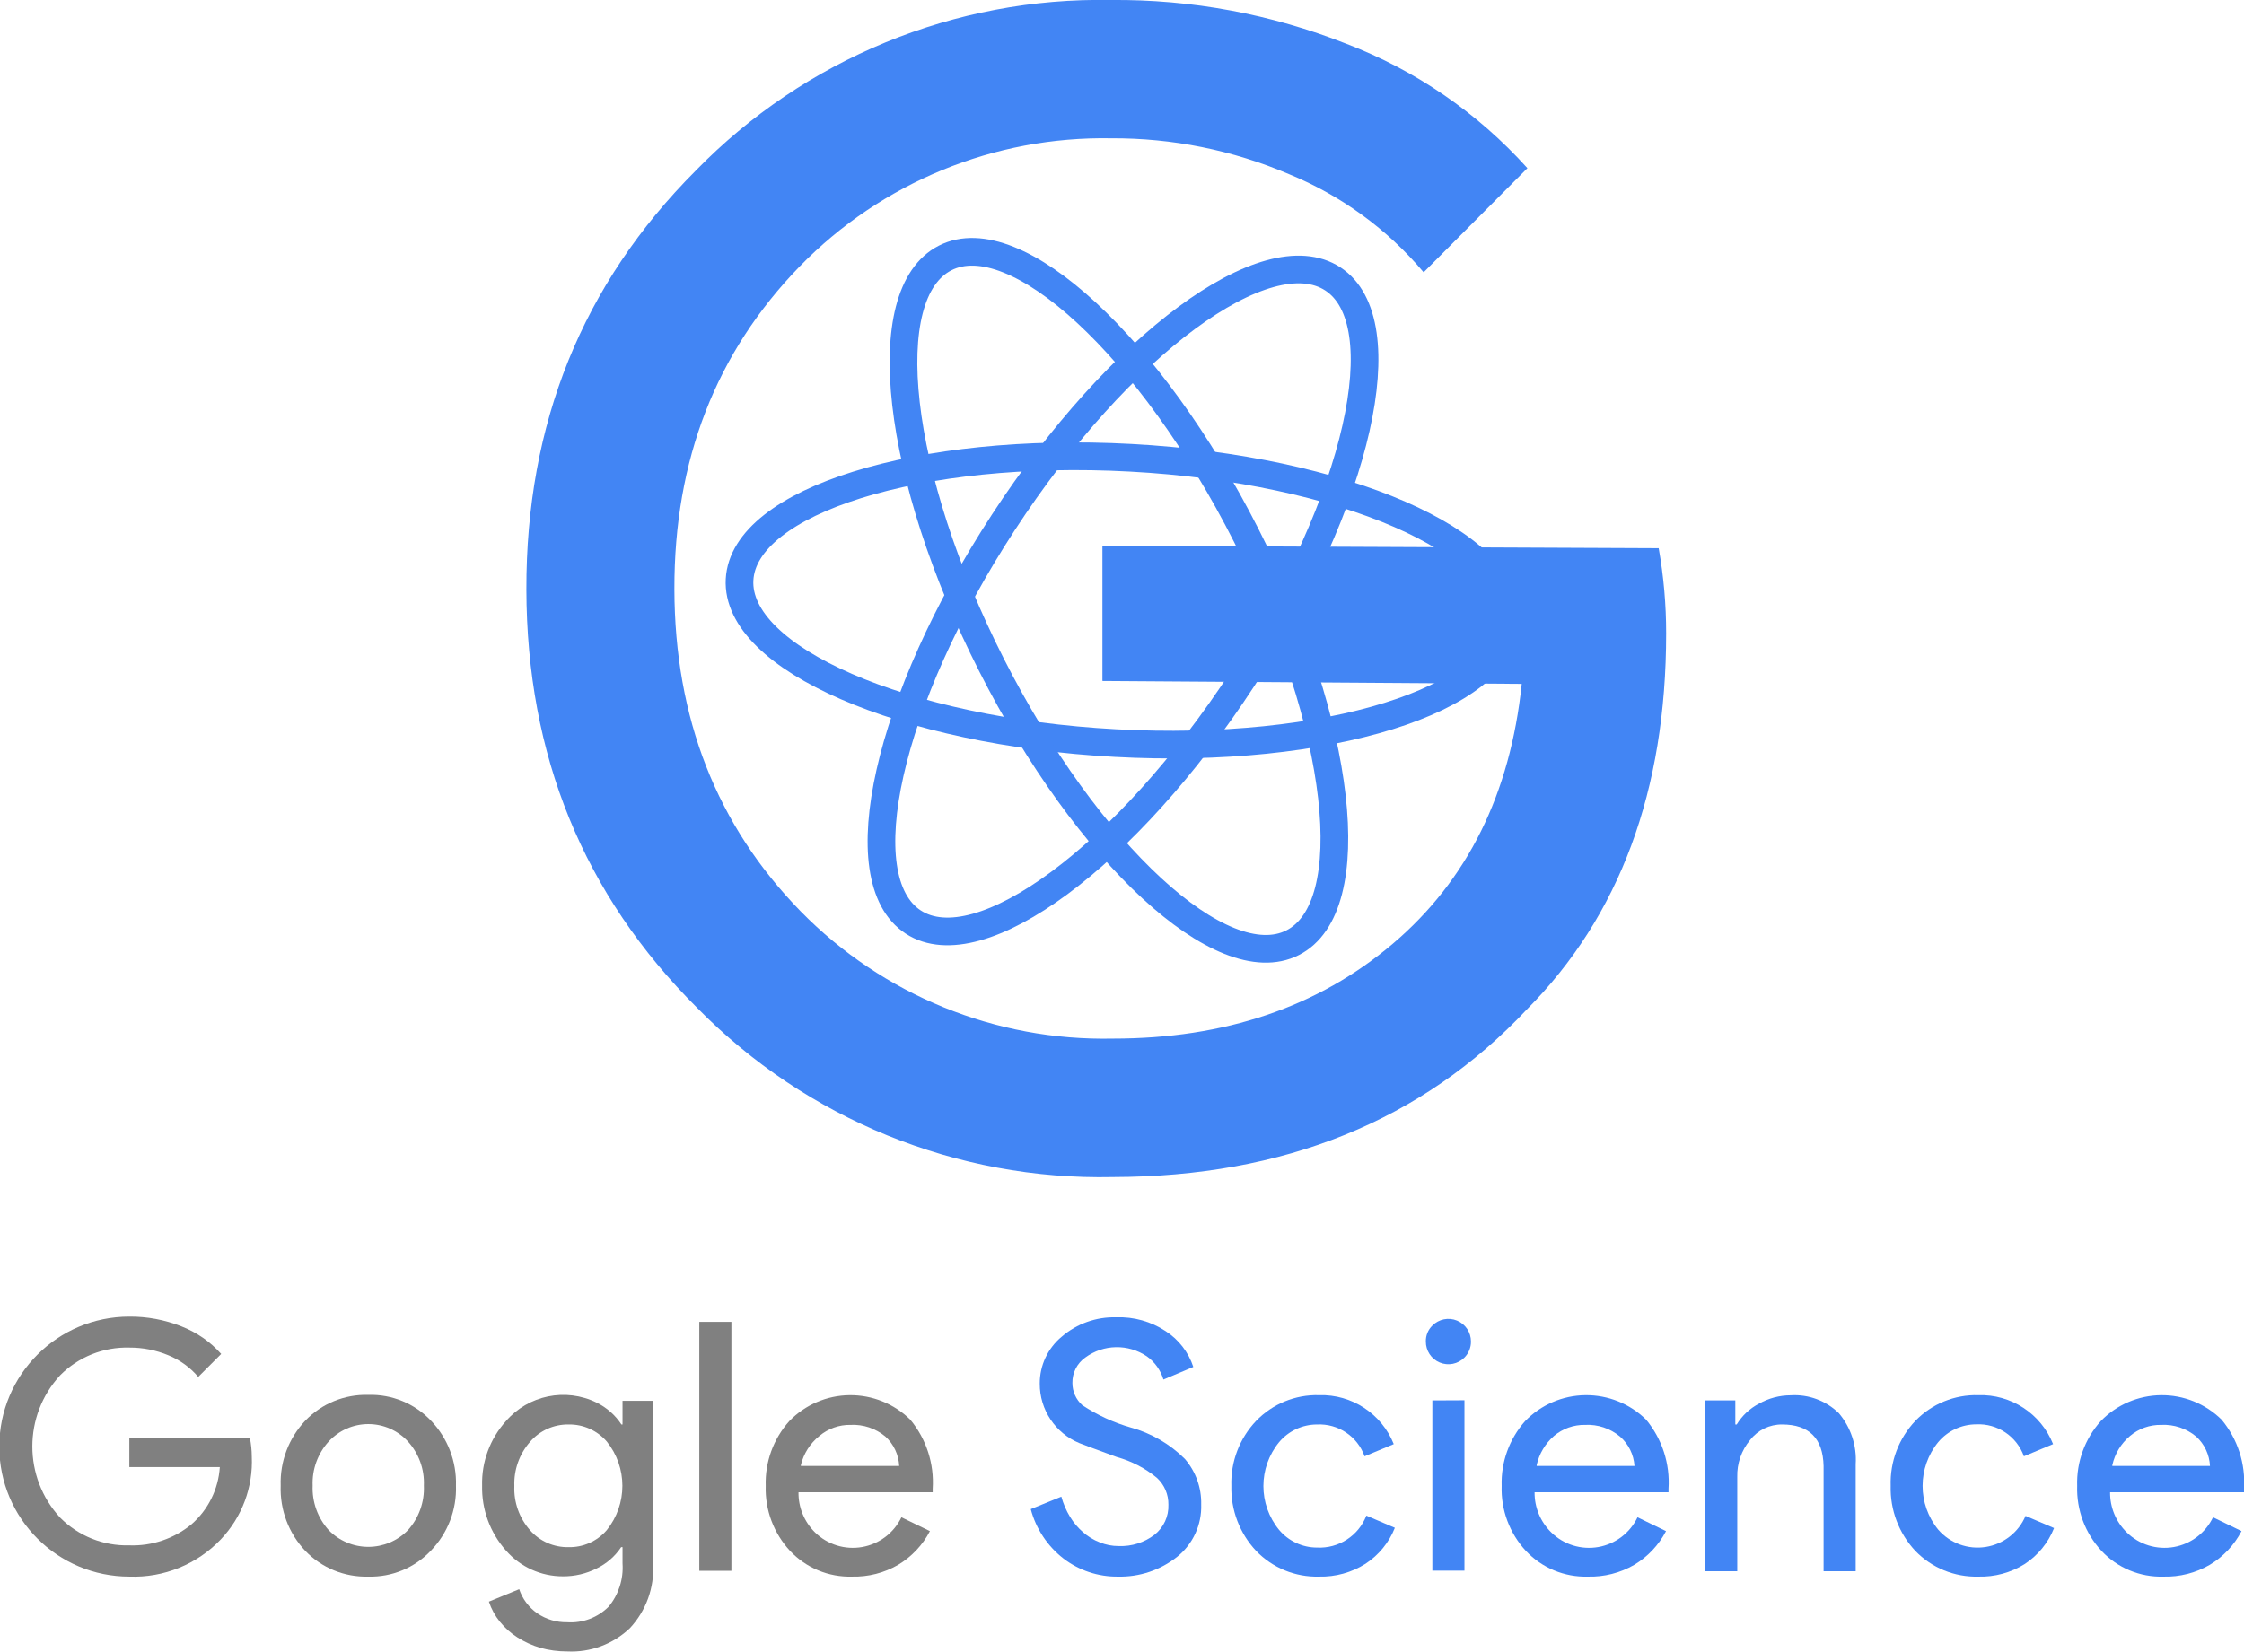
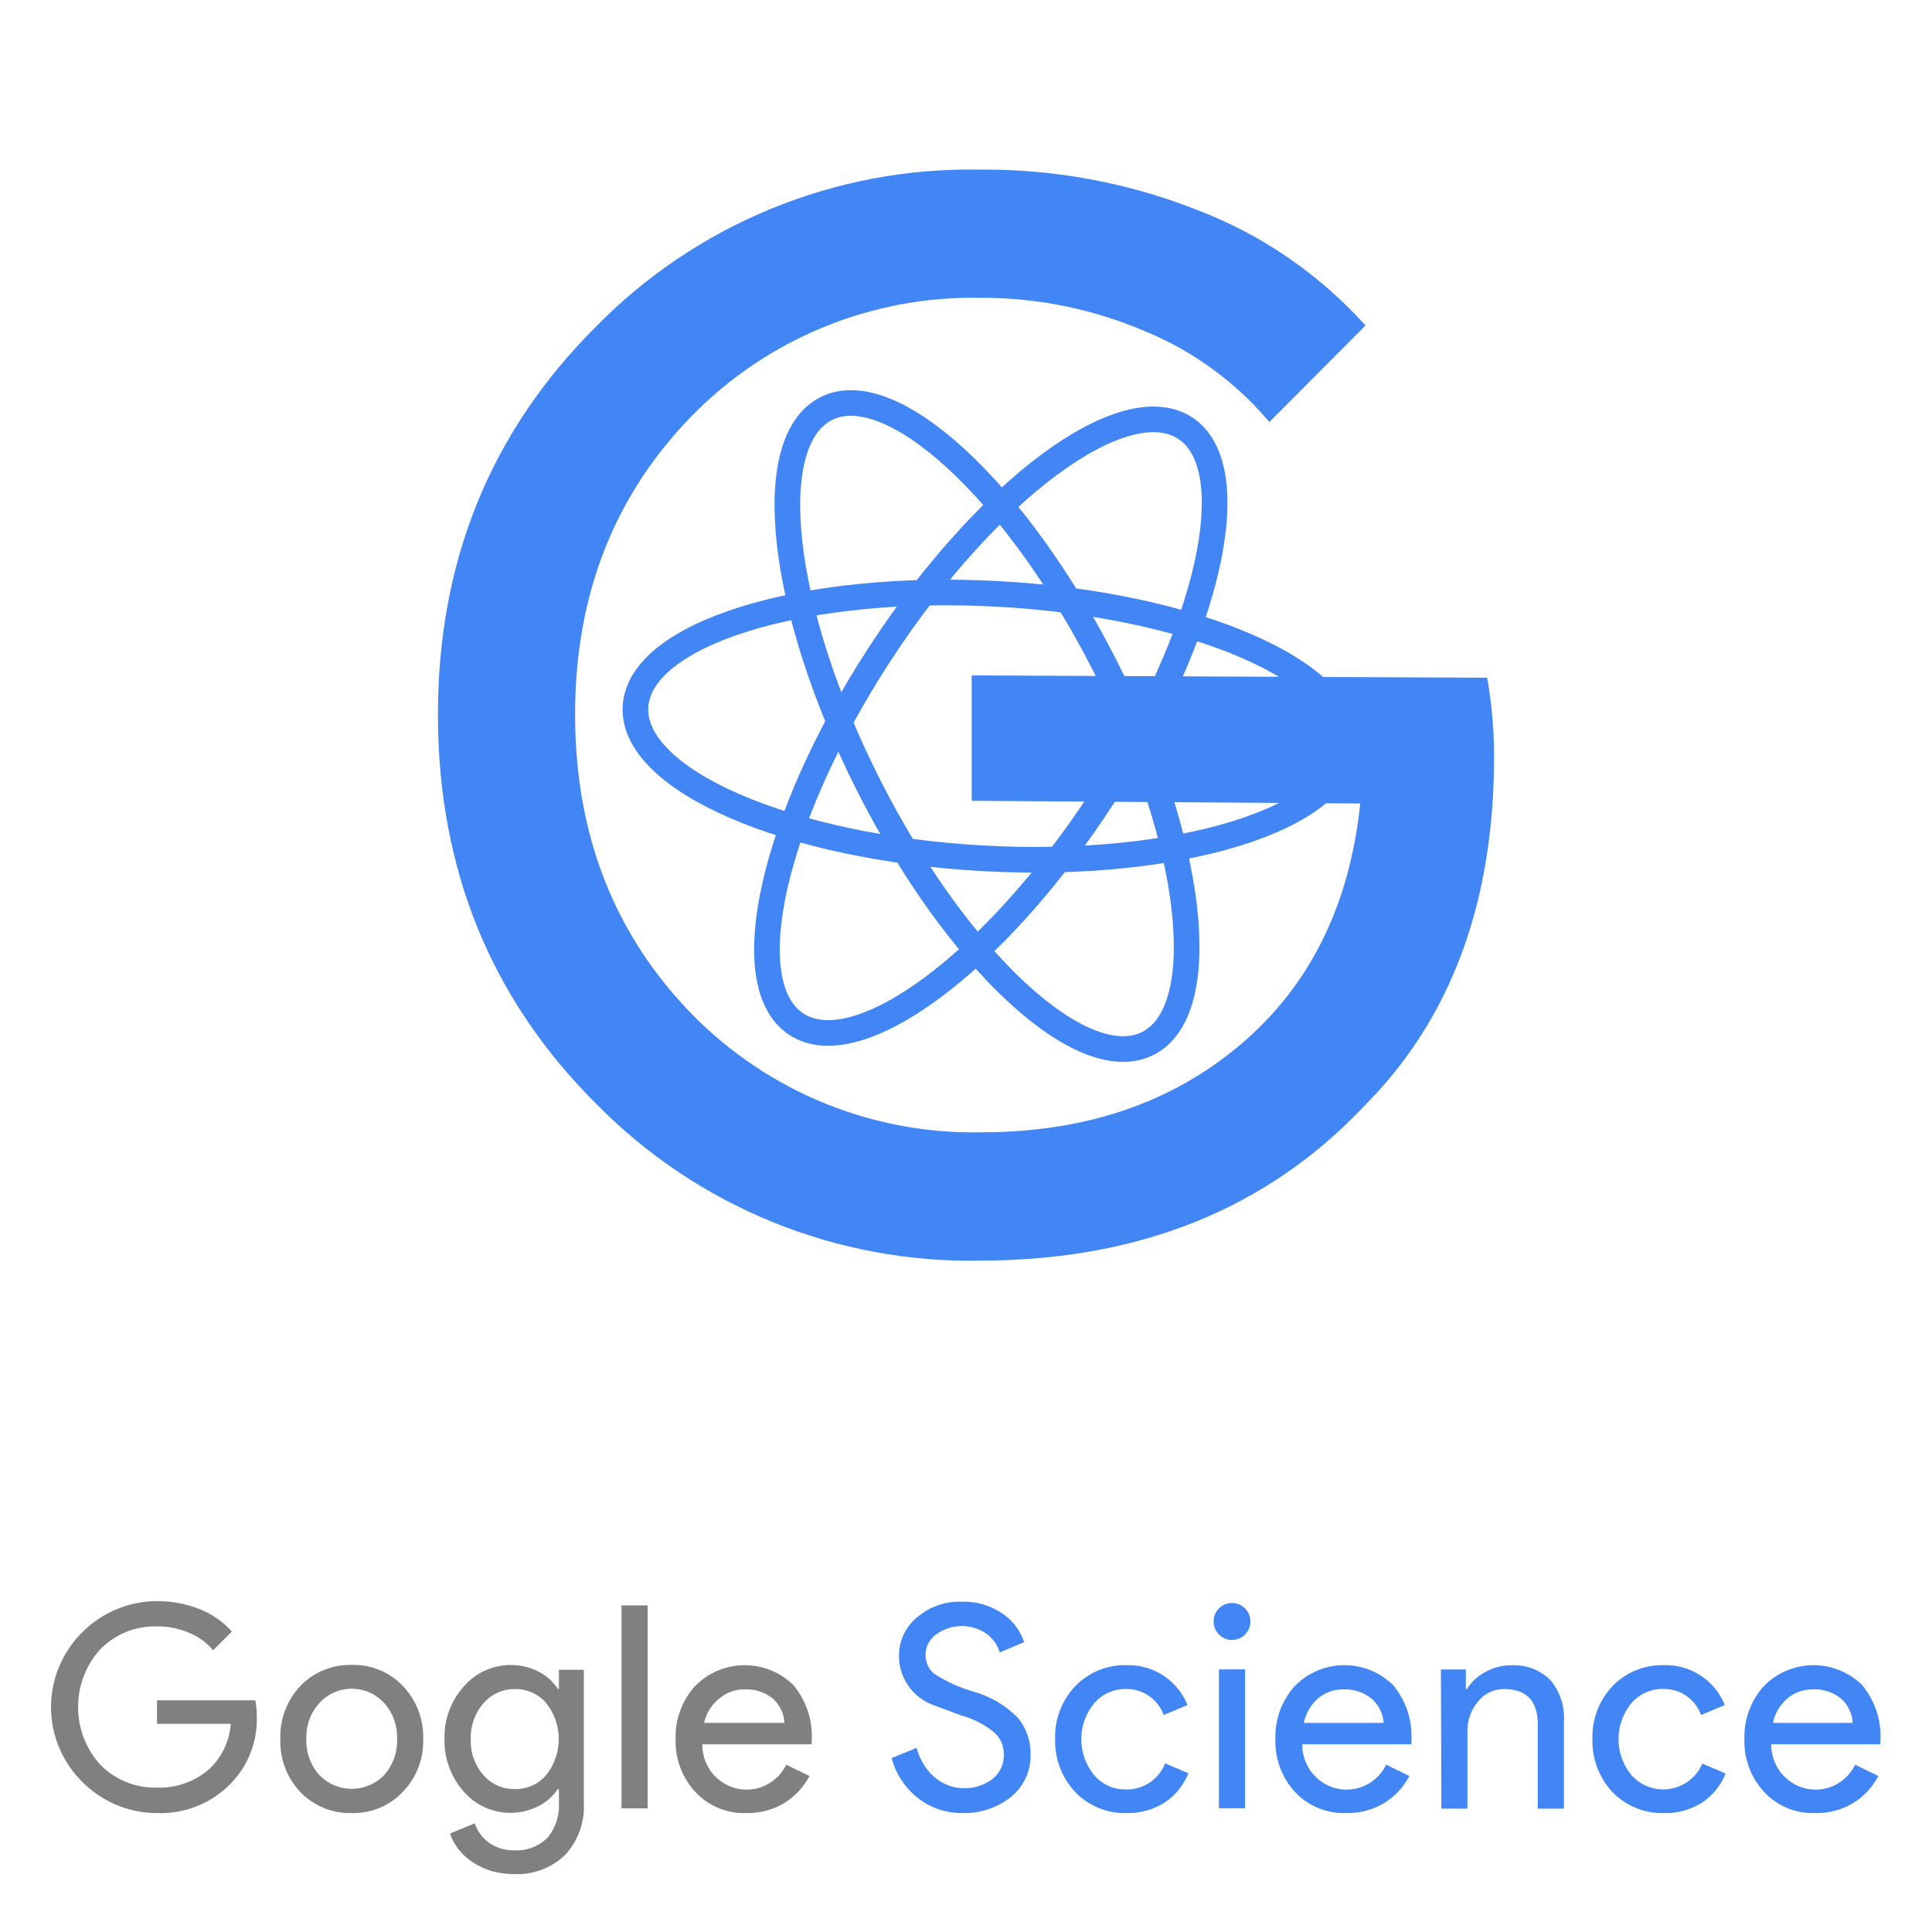
- <svg xmlns="http://www.w3.org/2000/svg" viewBox="0 0 162.21 119.41">
-   <defs>
-     <style>.cls-1{fill:gray;}.cls-2{fill:#4285f4;}.cls-3{fill:none;stroke:#4285f4;stroke-miterlimit:10;stroke-width:2px;}</style>
-   </defs>
-   <g id="Layer_2" data-name="Layer 2">
-     <g id="Layer_1-2" data-name="Layer 1">
-       <path class="cls-1" d="M18.2,105.31a8.15,8.15,0,0,1-2.24,6A8.68,8.68,0,0,1,9.35,114a9.4,9.4,0,1,1,0-18.8,10,10,0,0,1,3.75.7,7.51,7.51,0,0,1,2.89,2l-1.66,1.66A5.61,5.61,0,0,0,12.18,98a7.22,7.22,0,0,0-2.83-.56,6.78,6.78,0,0,0-5,2,7.6,7.6,0,0,0,0,10.3,6.78,6.78,0,0,0,5,2,6.69,6.69,0,0,0,4.48-1.51,6,6,0,0,0,2.06-4.15H9.35V104h8.72A7.19,7.19,0,0,1,18.2,105.31Z" />
-       <path class="cls-1" d="M20.29,107.42a6.52,6.52,0,0,1,1.78-4.7,6.08,6.08,0,0,1,4.55-1.86,6,6,0,0,1,4.53,1.86,6.5,6.5,0,0,1,1.81,4.7,6.43,6.43,0,0,1-1.81,4.7A6,6,0,0,1,26.62,114a6.08,6.08,0,0,1-4.55-1.86A6.52,6.52,0,0,1,20.29,107.42Zm2.31,0a4.53,4.53,0,0,0,1.16,3.22,4,4,0,0,0,5.73,0,4.52,4.52,0,0,0,1.15-3.22,4.46,4.46,0,0,0-1.15-3.19,3.89,3.89,0,0,0-5.73,0A4.47,4.47,0,0,0,22.6,107.42Z" />
-       <path class="cls-1" d="M41,119.41a7.11,7.11,0,0,1-1.94-.26,6.52,6.52,0,0,1-1.65-.75,5.28,5.28,0,0,1-1.27-1.13,4.61,4.61,0,0,1-.8-1.46l2.19-.9a3.48,3.48,0,0,0,1.3,1.74,3.71,3.71,0,0,0,2.17.65A3.86,3.86,0,0,0,44,116.17,4.43,4.43,0,0,0,45,113.05v-1.18h-.1a4.43,4.43,0,0,1-1.77,1.54,5.3,5.3,0,0,1-2.43.57,5.45,5.45,0,0,1-4.14-1.88,6.84,6.84,0,0,1-1.71-4.68,6.71,6.71,0,0,1,1.71-4.65,5.48,5.48,0,0,1,6.57-1.35A4.53,4.53,0,0,1,44.92,103H45v-1.71h2.21v11.79a6.28,6.28,0,0,1-1.68,4.65A6.12,6.12,0,0,1,41,119.41Zm.07-7.54a3.54,3.54,0,0,0,2.79-1.23,5.11,5.11,0,0,0,0-6.41A3.56,3.56,0,0,0,41.1,103a3.6,3.6,0,0,0-2.79,1.26,4.59,4.59,0,0,0-1.13,3.19,4.54,4.54,0,0,0,1.13,3.19A3.6,3.6,0,0,0,41.1,111.87Z" />
-       <path class="cls-1" d="M52.87,95.58v18H50.55v-18Z" />
-       <path class="cls-1" d="M61.59,114a5.91,5.91,0,0,1-4.48-1.86,6.59,6.59,0,0,1-1.76-4.7,6.69,6.69,0,0,1,1.71-4.69,6.16,6.16,0,0,1,8.74-.1,7.1,7.1,0,0,1,1.62,5l0,.25H57.72a4,4,0,0,0,1.2,2.91,3.9,3.9,0,0,0,6.24-1.1l2.06,1a6.15,6.15,0,0,1-2.3,2.44A6.33,6.33,0,0,1,61.59,114Zm-3.7-8H65a3.08,3.08,0,0,0-1-2.13,3.64,3.64,0,0,0-2.52-.84,3.39,3.39,0,0,0-2.25.8A3.85,3.85,0,0,0,57.89,105.94Z" />
-       <path class="cls-2" d="M86.83,108.78a4.66,4.66,0,0,1-1.74,3.79A6.61,6.61,0,0,1,80.82,114a6.34,6.34,0,0,1-3.95-1.31,6.69,6.69,0,0,1-2.36-3.57l2.21-.9a5.81,5.81,0,0,0,.63,1.46,4.65,4.65,0,0,0,.94,1.11,3.91,3.91,0,0,0,1.2.73,3.54,3.54,0,0,0,1.38.27,4,4,0,0,0,2.59-.82,2.65,2.65,0,0,0,1-2.17,2.58,2.58,0,0,0-.83-1.94,7.86,7.86,0,0,0-2.91-1.51c-1.44-.52-2.34-.87-2.69-1a4.63,4.63,0,0,1-2.87-4.3,4.38,4.38,0,0,1,1.59-3.4,5.79,5.79,0,0,1,3.94-1.4,6.07,6.07,0,0,1,3.57,1,4.9,4.9,0,0,1,2,2.59l-2.16.91a3.19,3.19,0,0,0-1.19-1.67,3.86,3.86,0,0,0-4.46.08,2.2,2.2,0,0,0-.93,1.84,2.15,2.15,0,0,0,.72,1.61,12.78,12.78,0,0,0,3.5,1.61,8.86,8.86,0,0,1,3.91,2.27A4.87,4.87,0,0,1,86.83,108.78Z" />
-       <path class="cls-2" d="M95.35,114a6.08,6.08,0,0,1-4.55-1.86,6.62,6.62,0,0,1-1.79-4.7,6.52,6.52,0,0,1,1.79-4.7,6.08,6.08,0,0,1,4.55-1.86,5.63,5.63,0,0,1,5.4,3.54l-2.11.88A3.47,3.47,0,0,0,95.2,103a3.58,3.58,0,0,0-2.74,1.28,5,5,0,0,0,0,6.34,3.58,3.58,0,0,0,2.74,1.28,3.63,3.63,0,0,0,3.57-2.31l2.06.88a5.55,5.55,0,0,1-2.12,2.6A6,6,0,0,1,95.35,114Z" />
-       <path class="cls-2" d="M106.33,97a1.62,1.62,0,0,1-.47,1.16A1.63,1.63,0,0,1,103.07,97a1.54,1.54,0,0,1,.47-1.15A1.63,1.63,0,0,1,106.33,97Zm-.47,4.25v12.32h-2.32V101.26Z" />
-       <path class="cls-2" d="M114.78,114a5.91,5.91,0,0,1-4.48-1.86,6.58,6.58,0,0,1-1.75-4.7,6.73,6.73,0,0,1,1.7-4.69,6.16,6.16,0,0,1,8.74-.1,7.1,7.1,0,0,1,1.62,5l0,.25h-9.68a4,4,0,0,0,1.21,2.91,3.89,3.89,0,0,0,6.23-1.1l2.06,1a6.15,6.15,0,0,1-2.3,2.44A6.33,6.33,0,0,1,114.78,114Zm-3.7-8h7.07a3.08,3.08,0,0,0-1.05-2.13,3.64,3.64,0,0,0-2.52-.84,3.39,3.39,0,0,0-2.25.8A3.91,3.91,0,0,0,111.08,105.94Z" />
-       <path class="cls-2" d="M123.23,101.26h2.21V103h.1a4.1,4.1,0,0,1,1.62-1.51,4.68,4.68,0,0,1,2.28-.6,4.58,4.58,0,0,1,3.48,1.29,5.2,5.2,0,0,1,1.22,3.69v7.74h-2.32V106q-.07-3-3-3a2.88,2.88,0,0,0-2.31,1.12,4,4,0,0,0-.93,2.68v6.81h-2.31Z" />
-       <path class="cls-2" d="M143,114a6.1,6.1,0,0,1-4.55-1.86,6.62,6.62,0,0,1-1.78-4.7,6.52,6.52,0,0,1,1.78-4.7,6.1,6.1,0,0,1,4.55-1.86,5.63,5.63,0,0,1,5.41,3.54l-2.11.88a3.48,3.48,0,0,0-3.45-2.31,3.6,3.6,0,0,0-2.74,1.28,5,5,0,0,0,0,6.34,3.77,3.77,0,0,0,6.31-1l2.06.88a5.55,5.55,0,0,1-2.12,2.6A6,6,0,0,1,143,114Z" />
-       <path class="cls-2" d="M156.38,114a5.88,5.88,0,0,1-4.47-1.86,6.59,6.59,0,0,1-1.76-4.7,6.69,6.69,0,0,1,1.71-4.69,6.15,6.15,0,0,1,8.73-.1,7.1,7.1,0,0,1,1.62,5l0,.25h-9.68a4,4,0,0,0,1.21,2.91,3.89,3.89,0,0,0,6.23-1.1l2.06,1a6.15,6.15,0,0,1-2.3,2.44A6.33,6.33,0,0,1,156.38,114Zm-3.69-8h7.06a3.07,3.07,0,0,0-1-2.13,3.66,3.66,0,0,0-2.53-.84,3.39,3.39,0,0,0-2.25.8A3.84,3.84,0,0,0,152.69,105.94Z" />
-       <path class="cls-2" d="M120.44,45.79q0,17.07-10.08,27.21Q99,85.07,80.45,85.11A40.87,40.87,0,0,1,50.39,72.87Q38.09,60.62,38.05,42.63T50.29,12.34A40.84,40.84,0,0,1,80.31,0a45.17,45.17,0,0,1,17,3.16,33.88,33.88,0,0,1,13.1,9l-7.5,7.53a25.23,25.23,0,0,0-9.74-7.1A32.29,32.29,0,0,0,80.32,10a30.64,30.64,0,0,0-22.51,9.26q-9.09,9.35-9.06,23.34t9.14,23.31A30.69,30.69,0,0,0,80.44,75.1q12.16,0,20.24-6.86T110,49.45l-30.31-.21,0-9.78,40.21.18A35.06,35.06,0,0,1,120.44,45.79Z" />
-       <ellipse class="cls-3" cx="81.17" cy="43.42" rx="10.33" ry="27.76" transform="translate(33.42 122.11) rotate(-86.89)" />
-       <ellipse class="cls-3" cx="80.88" cy="43.4" rx="10.33" ry="27.76" transform="translate(-10.88 41.28) rotate(-26.89)" />
-       <ellipse class="cls-3" cx="81.17" cy="43.42" rx="27.76" ry="10.33" transform="translate(0.47 87.69) rotate(-56.89)" />
+ <svg xmlns="http://www.w3.org/2000/svg" width="100%" height="100%" viewBox="0 0 160 160" version="1.1" xml:space="preserve" style="fill-rule:evenodd;clip-rule:evenodd;stroke-miterlimit:10;">
+   <g transform="matrix(0.933692,0,0,0.933692,4.27176,24.2539)">
+     <g id="Layer_2">
+       <g id="Layer_1-2">
+         <g transform="matrix(1,0,0,1,0,20.8386)">
+           <path d="M18.2,105.31C18.303,107.531 17.493,109.7 15.96,111.31C14.245,113.112 11.836,114.092 9.35,114C4.193,114 -0.05,109.757 -0.05,104.6C-0.05,99.443 4.193,95.2 9.35,95.2C10.633,95.191 11.907,95.428 13.1,95.9C14.208,96.329 15.198,97.014 15.99,97.9L14.33,99.56C13.749,98.875 13.011,98.34 12.18,98C11.284,97.625 10.321,97.434 9.35,97.44C7.48,97.388 5.668,98.112 4.35,99.44C1.683,102.334 1.683,106.846 4.35,109.74C5.668,111.068 7.48,111.792 9.35,111.74C10.977,111.799 12.571,111.262 13.83,110.23C15.044,109.179 15.787,107.683 15.89,106.08L9.35,106.08L9.35,104L18.07,104C18.153,104.432 18.197,104.87 18.2,105.31Z" style="fill:rgb(128,128,128);fill-rule:nonzero;" />
+         </g>
+         <g transform="matrix(1,0,0,1,0,20.8386)">
+           <path d="M20.29,107.42C20.231,105.679 20.873,103.985 22.07,102.72C23.257,101.488 24.91,100.812 26.62,100.86C28.325,100.808 29.974,101.485 31.15,102.72C32.36,103.979 33.013,105.674 32.96,107.42C33.021,109.167 32.367,110.865 31.15,112.12C29.977,113.363 28.328,114.047 26.62,114C24.91,114.048 23.257,113.372 22.07,112.14C20.868,110.87 20.226,109.168 20.29,107.42ZM22.6,107.42C22.551,108.603 22.967,109.76 23.76,110.64C24.513,111.412 25.547,111.849 26.625,111.849C27.703,111.849 28.737,111.412 29.49,110.64C30.28,109.759 30.693,108.602 30.64,107.42C30.692,106.247 30.278,105.1 29.49,104.23C28.754,103.428 27.714,102.971 26.625,102.971C25.536,102.971 24.496,103.428 23.76,104.23C22.969,105.099 22.552,106.246 22.6,107.42Z" style="fill:rgb(128,128,128);fill-rule:nonzero;" />
+         </g>
+         <g transform="matrix(1,0,0,1,0,20.8386)">
+           <path d="M41,119.41C40.344,119.413 39.692,119.326 39.06,119.15C38.478,118.978 37.922,118.726 37.41,118.4C36.928,118.094 36.5,117.713 36.14,117.27C35.787,116.836 35.516,116.341 35.34,115.81L37.53,114.91C37.767,115.614 38.222,116.224 38.83,116.65C39.468,117.088 40.227,117.315 41,117.3C42.116,117.376 43.212,116.963 44,116.17C44.72,115.296 45.078,114.179 45,113.05L45,111.87L44.9,111.87C44.459,112.533 43.848,113.065 43.13,113.41C42.377,113.791 41.544,113.986 40.7,113.98C39.113,113.986 37.6,113.299 36.56,112.1C35.422,110.811 34.811,109.139 34.85,107.42C34.806,105.709 35.418,104.045 36.56,102.77C38.182,100.882 40.895,100.324 43.13,101.42C43.857,101.777 44.475,102.323 44.92,103L45,103L45,101.29L47.21,101.29L47.21,113.08C47.309,114.794 46.702,116.475 45.53,117.73C44.315,118.887 42.676,119.495 41,119.41ZM41.07,111.87C42.137,111.902 43.164,111.45 43.86,110.64C45.361,108.776 45.361,106.094 43.86,104.23C43.169,103.431 42.156,102.98 41.1,103C40.029,102.984 39.006,103.446 38.31,104.26C37.541,105.14 37.137,106.282 37.18,107.45C37.131,108.619 37.537,109.762 38.31,110.64C39.011,111.443 40.034,111.894 41.1,111.87L41.07,111.87Z" style="fill:rgb(128,128,128);fill-rule:nonzero;" />
+         </g>
+         <g transform="matrix(1,0,0,1,0,20.8386)">
+           <rect x="50.55" y="95.58" width="2.32" height="18" style="fill:rgb(128,128,128);fill-rule:nonzero;" />
+         </g>
+         <g transform="matrix(1,0,0,1,0,20.8386)">
+           <path d="M61.59,114C59.9,114.05 58.268,113.372 57.11,112.14C55.927,110.867 55.294,109.177 55.35,107.44C55.294,105.715 55.907,104.034 57.06,102.75C58.22,101.556 59.815,100.881 61.48,100.881C63.096,100.881 64.648,101.517 65.8,102.65C66.959,104.048 67.539,105.838 67.42,107.65L67.42,107.9L57.72,107.9C57.705,108.993 58.139,110.045 58.92,110.81C59.648,111.521 60.627,111.92 61.645,111.92C63.142,111.92 64.512,111.059 65.16,109.71L67.22,110.71C66.694,111.721 65.898,112.565 64.92,113.15C63.91,113.735 62.757,114.029 61.59,114ZM57.89,106L65,106C64.962,105.186 64.602,104.419 64,103.87C63.296,103.283 62.396,102.983 61.48,103.03C60.658,103.015 59.858,103.299 59.23,103.83C58.561,104.365 58.09,105.107 57.89,105.94L57.89,106Z" style="fill:rgb(128,128,128);fill-rule:nonzero;" />
+         </g>
+         <g transform="matrix(1,0,0,1,0,20.8386)">
+           <path d="M86.83,108.78C86.879,110.246 86.234,111.652 85.09,112.57C83.878,113.532 82.366,114.038 80.82,114C79.394,114.02 78.002,113.558 76.87,112.69C75.714,111.791 74.884,110.536 74.51,109.12L76.72,108.22C76.862,108.733 77.074,109.225 77.35,109.68C77.603,110.097 77.92,110.472 78.29,110.79C78.643,111.104 79.049,111.351 79.49,111.52C79.927,111.701 80.397,111.793 80.87,111.79C81.802,111.827 82.719,111.537 83.46,110.97C84.118,110.447 84.49,109.64 84.46,108.8C84.473,108.065 84.17,107.359 83.63,106.86C82.777,106.158 81.785,105.643 80.72,105.35C79.28,104.83 78.38,104.48 78.03,104.35C76.291,103.635 75.153,101.93 75.16,100.05C75.153,98.736 75.737,97.487 76.75,96.65C77.843,95.709 79.249,95.21 80.69,95.25C81.955,95.203 83.204,95.553 84.26,96.25C85.204,96.859 85.91,97.773 86.26,98.84L84.1,99.75C83.898,99.078 83.48,98.49 82.91,98.08C81.56,97.16 79.766,97.192 78.45,98.16C77.855,98.581 77.506,99.271 77.52,100C77.519,100.615 77.781,101.201 78.24,101.61C79.319,102.32 80.499,102.863 81.74,103.22C83.218,103.626 84.565,104.408 85.65,105.49C86.437,106.403 86.857,107.575 86.83,108.78Z" style="fill:rgb(66,133,244);fill-rule:nonzero;" />
+         </g>
+         <g transform="matrix(1,0,0,1,0,20.8386)">
+           <path d="M95.35,114C93.64,114.048 91.987,113.372 90.8,112.14C89.609,110.87 88.965,109.18 89.01,107.44C88.954,105.698 89.599,104.004 90.8,102.74C91.987,101.508 93.64,100.832 95.35,100.88C97.71,100.808 99.875,102.228 100.75,104.42L98.64,105.3C98.127,103.863 96.724,102.925 95.2,103C94.143,103.001 93.139,103.47 92.46,104.28C90.955,106.116 90.955,108.784 92.46,110.62C93.139,111.43 94.143,111.899 95.2,111.9C96.76,111.98 98.204,111.046 98.77,109.59L100.83,110.47C100.409,111.534 99.668,112.443 98.71,113.07C97.707,113.706 96.537,114.029 95.35,114Z" style="fill:rgb(66,133,244);fill-rule:nonzero;" />
+         </g>
+         <g transform="matrix(1,0,0,1,0,20.8386)">
+           <path d="M106.33,97C106.335,97.434 106.166,97.852 105.86,98.16C105.554,98.47 105.136,98.645 104.7,98.645C103.806,98.645 103.07,97.909 103.07,97.015C103.07,97.01 103.07,97.005 103.07,97C103.058,96.568 103.229,96.15 103.54,95.85C103.846,95.54 104.264,95.365 104.7,95.365C105.594,95.365 106.33,96.101 106.33,96.995C106.33,96.997 106.33,96.998 106.33,97ZM105.86,101.25L105.86,113.57L103.54,113.57L103.54,101.26L105.86,101.25Z" style="fill:rgb(66,133,244);fill-rule:nonzero;" />
+         </g>
+         <g transform="matrix(1,0,0,1,0,20.8386)">
+           <path d="M114.78,114C113.09,114.05 111.458,113.372 110.3,112.14C109.12,110.866 108.49,109.176 108.55,107.44C108.495,105.717 109.104,104.037 110.25,102.75C111.41,101.556 113.005,100.881 114.67,100.881C116.286,100.881 117.838,101.517 118.99,102.65C120.149,104.048 120.729,105.838 120.61,107.65L120.61,107.9L110.93,107.9C110.918,108.994 111.356,110.047 112.14,110.81C112.867,111.521 113.844,111.92 114.861,111.92C116.356,111.92 117.724,111.058 118.37,109.71L120.43,110.71C119.904,111.721 119.108,112.565 118.13,113.15C117.114,113.739 115.954,114.033 114.78,114ZM111.08,106L118.15,106C118.099,105.179 117.72,104.411 117.1,103.87C116.396,103.283 115.496,102.983 114.58,103.03C113.758,103.015 112.958,103.299 112.33,103.83C111.698,104.381 111.26,105.121 111.08,105.94L111.08,106Z" style="fill:rgb(66,133,244);fill-rule:nonzero;" />
+         </g>
+         <g transform="matrix(1,0,0,1,0,20.8386)">
+           <path d="M123.23,101.26L125.44,101.26L125.44,103L125.54,103C125.931,102.358 126.492,101.835 127.16,101.49C127.856,101.099 128.641,100.892 129.44,100.89C130.729,100.81 131.994,101.279 132.92,102.18C133.788,103.206 134.226,104.529 134.14,105.87L134.14,113.61L131.82,113.61L131.82,106C131.773,104 130.773,103 128.82,103C127.918,102.991 127.061,103.406 126.51,104.12C125.883,104.87 125.552,105.823 125.58,106.8L125.58,113.61L123.27,113.61L123.23,101.26Z" style="fill:rgb(66,133,244);fill-rule:nonzero;" />
+         </g>
+         <g transform="matrix(1,0,0,1,0,20.8386)">
+           <path d="M143,114C141.29,114.046 139.638,113.37 138.45,112.14C137.262,110.869 136.622,109.179 136.67,107.44C136.611,105.699 137.253,104.005 138.45,102.74C139.638,101.51 141.29,100.834 143,100.88C145.363,100.804 147.534,102.224 148.41,104.42L146.3,105.3C145.787,103.857 144.379,102.915 142.85,102.99C141.794,102.994 140.791,103.462 140.11,104.27C138.605,106.106 138.605,108.774 140.11,110.61C140.826,111.431 141.863,111.902 142.952,111.902C144.46,111.902 145.829,110.997 146.42,109.61L148.48,110.49C148.059,111.554 147.318,112.463 146.36,113.09C145.355,113.719 144.185,114.035 143,114Z" style="fill:rgb(66,133,244);fill-rule:nonzero;" />
+         </g>
+         <g transform="matrix(1,0,0,1,0,20.8386)">
+           <path d="M156.38,114C154.693,114.051 153.063,113.372 151.91,112.14C150.727,110.867 150.094,109.177 150.15,107.44C150.094,105.715 150.707,104.034 151.86,102.75C153.018,101.556 154.612,100.882 156.275,100.882C157.889,100.882 159.44,101.517 160.59,102.65C161.749,104.048 162.329,105.838 162.21,107.65L162.21,107.9L152.53,107.9C152.518,108.994 152.956,110.047 153.74,110.81C154.467,111.521 155.444,111.92 156.461,111.92C157.956,111.92 159.324,111.058 159.97,109.71L162.03,110.71C161.504,111.721 160.708,112.565 159.73,113.15C158.714,113.739 157.554,114.033 156.38,114ZM152.69,106L159.75,106C159.713,105.186 159.353,104.419 158.75,103.87C158.042,103.282 157.139,102.982 156.22,103.03C155.398,103.015 154.598,103.299 153.97,103.83C153.323,104.373 152.873,105.115 152.69,105.94L152.69,106Z" style="fill:rgb(66,133,244);fill-rule:nonzero;" />
+         </g>
+         <g transform="matrix(1.13697,0,0,1.13697,-8.99296,-10.9323)">
+           <path d="M120.44,45.79C120.44,57.17 117.08,66.24 110.36,73C102.787,81.047 92.817,85.083 80.45,85.11C69.175,85.354 58.287,80.921 50.39,72.87C42.19,64.703 38.077,54.623 38.05,42.63C38.023,30.637 42.103,20.54 50.29,12.34C58.159,4.26 69.033,-0.21 80.31,0C86.127,-0.051 91.9,1.022 97.31,3.16C102.328,5.079 106.819,8.164 110.41,12.16L102.91,19.69C100.285,16.571 96.942,14.135 93.17,12.59C89.109,10.857 84.735,9.976 80.32,10C71.864,9.846 63.71,13.2 57.81,19.26C51.75,25.493 48.73,33.273 48.75,42.6C48.77,51.927 51.817,59.697 57.89,65.91C63.815,71.949 71.981,75.277 80.44,75.1C88.547,75.1 95.293,72.813 100.68,68.24C106.067,63.667 109.173,57.403 110,49.45L79.69,49.24L79.69,39.46L119.9,39.64C120.26,41.67 120.441,43.728 120.44,45.79Z" style="fill:rgb(66,133,244);fill-rule:nonzero;" />
+         </g>
+         <g transform="matrix(0.0616842,-1.1353,1.1353,0.0616842,29.0046,127.903)">
+           <ellipse cx="81.17" cy="43.42" rx="10.33" ry="27.76" style="fill:none;stroke:rgb(66,133,244);stroke-width:2px;" />
+         </g>
+         <g transform="matrix(1.01404,-0.514228,0.514228,1.01404,-21.3632,36.0019)">
+           <ellipse cx="80.88" cy="43.4" rx="10.33" ry="27.76" style="fill:none;stroke:rgb(66,133,244);stroke-width:2px;" />
+         </g>
+         <g transform="matrix(0.621068,-0.952353,0.952353,0.621068,-8.45858,88.7687)">
+           <ellipse cx="81.17" cy="43.42" rx="27.76" ry="10.33" style="fill:none;stroke:rgb(66,133,244);stroke-width:2px;" />
+         </g>
+       </g>
    </g>
  </g>
</svg>
